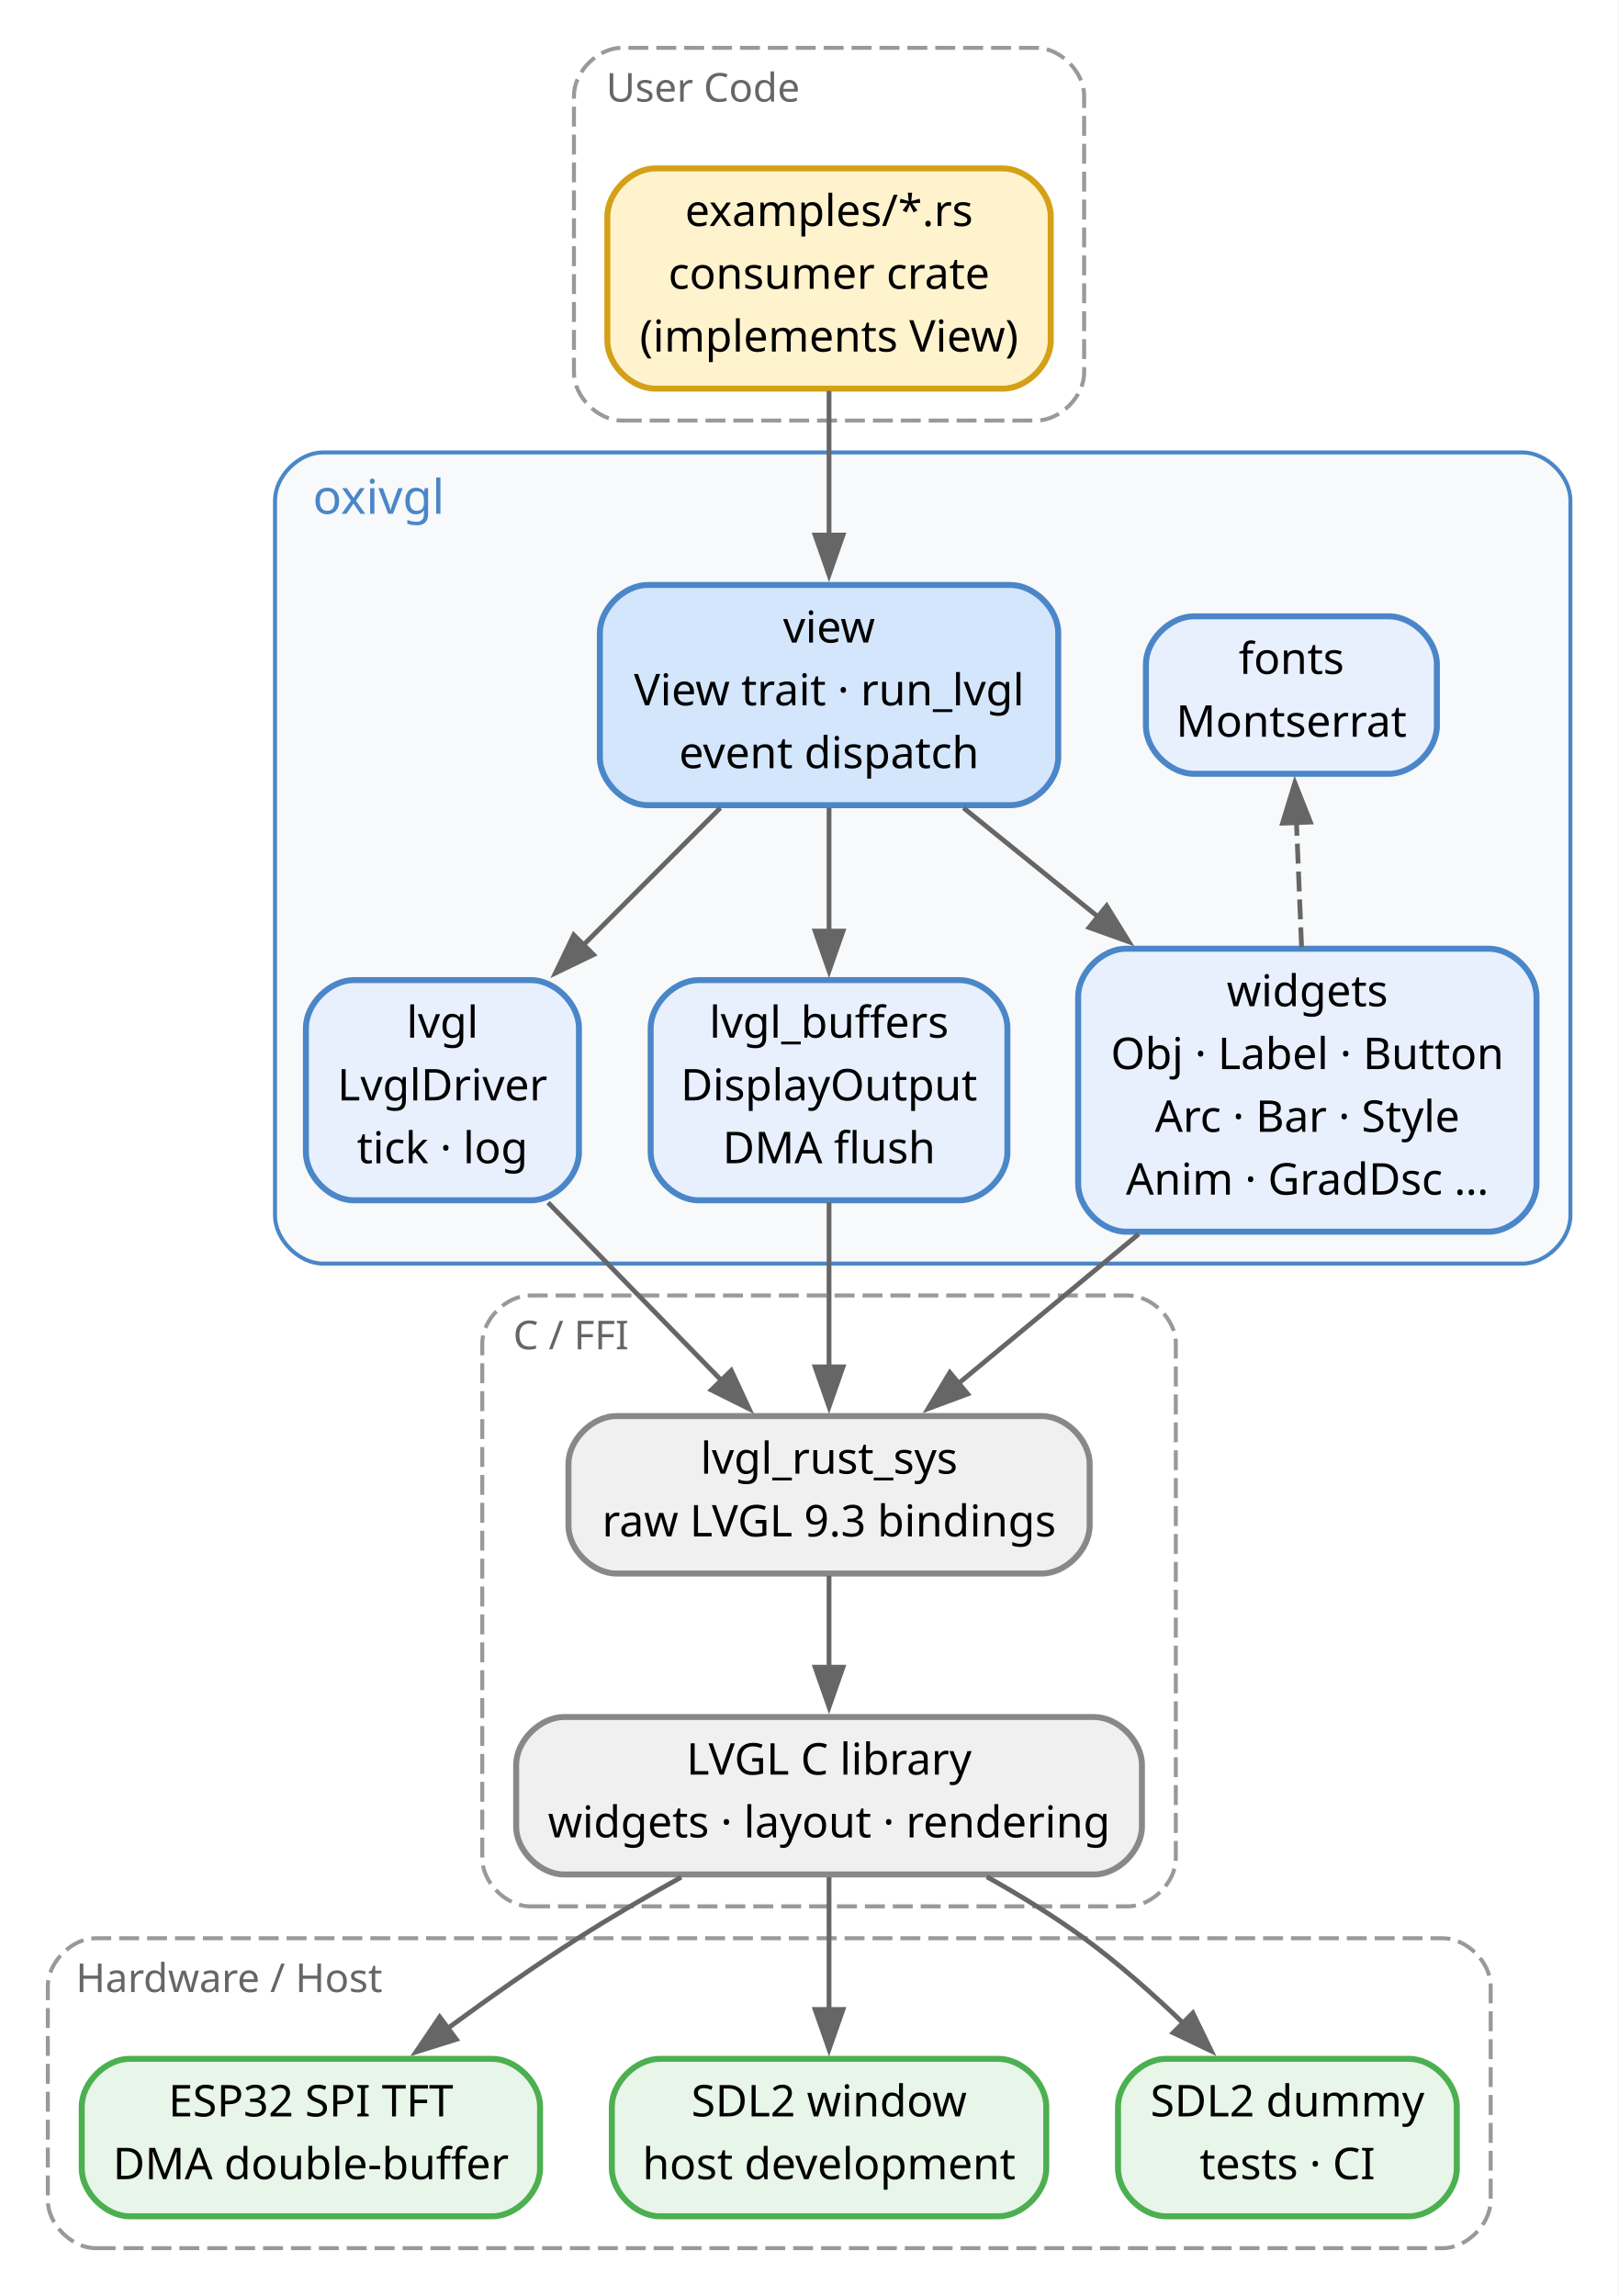
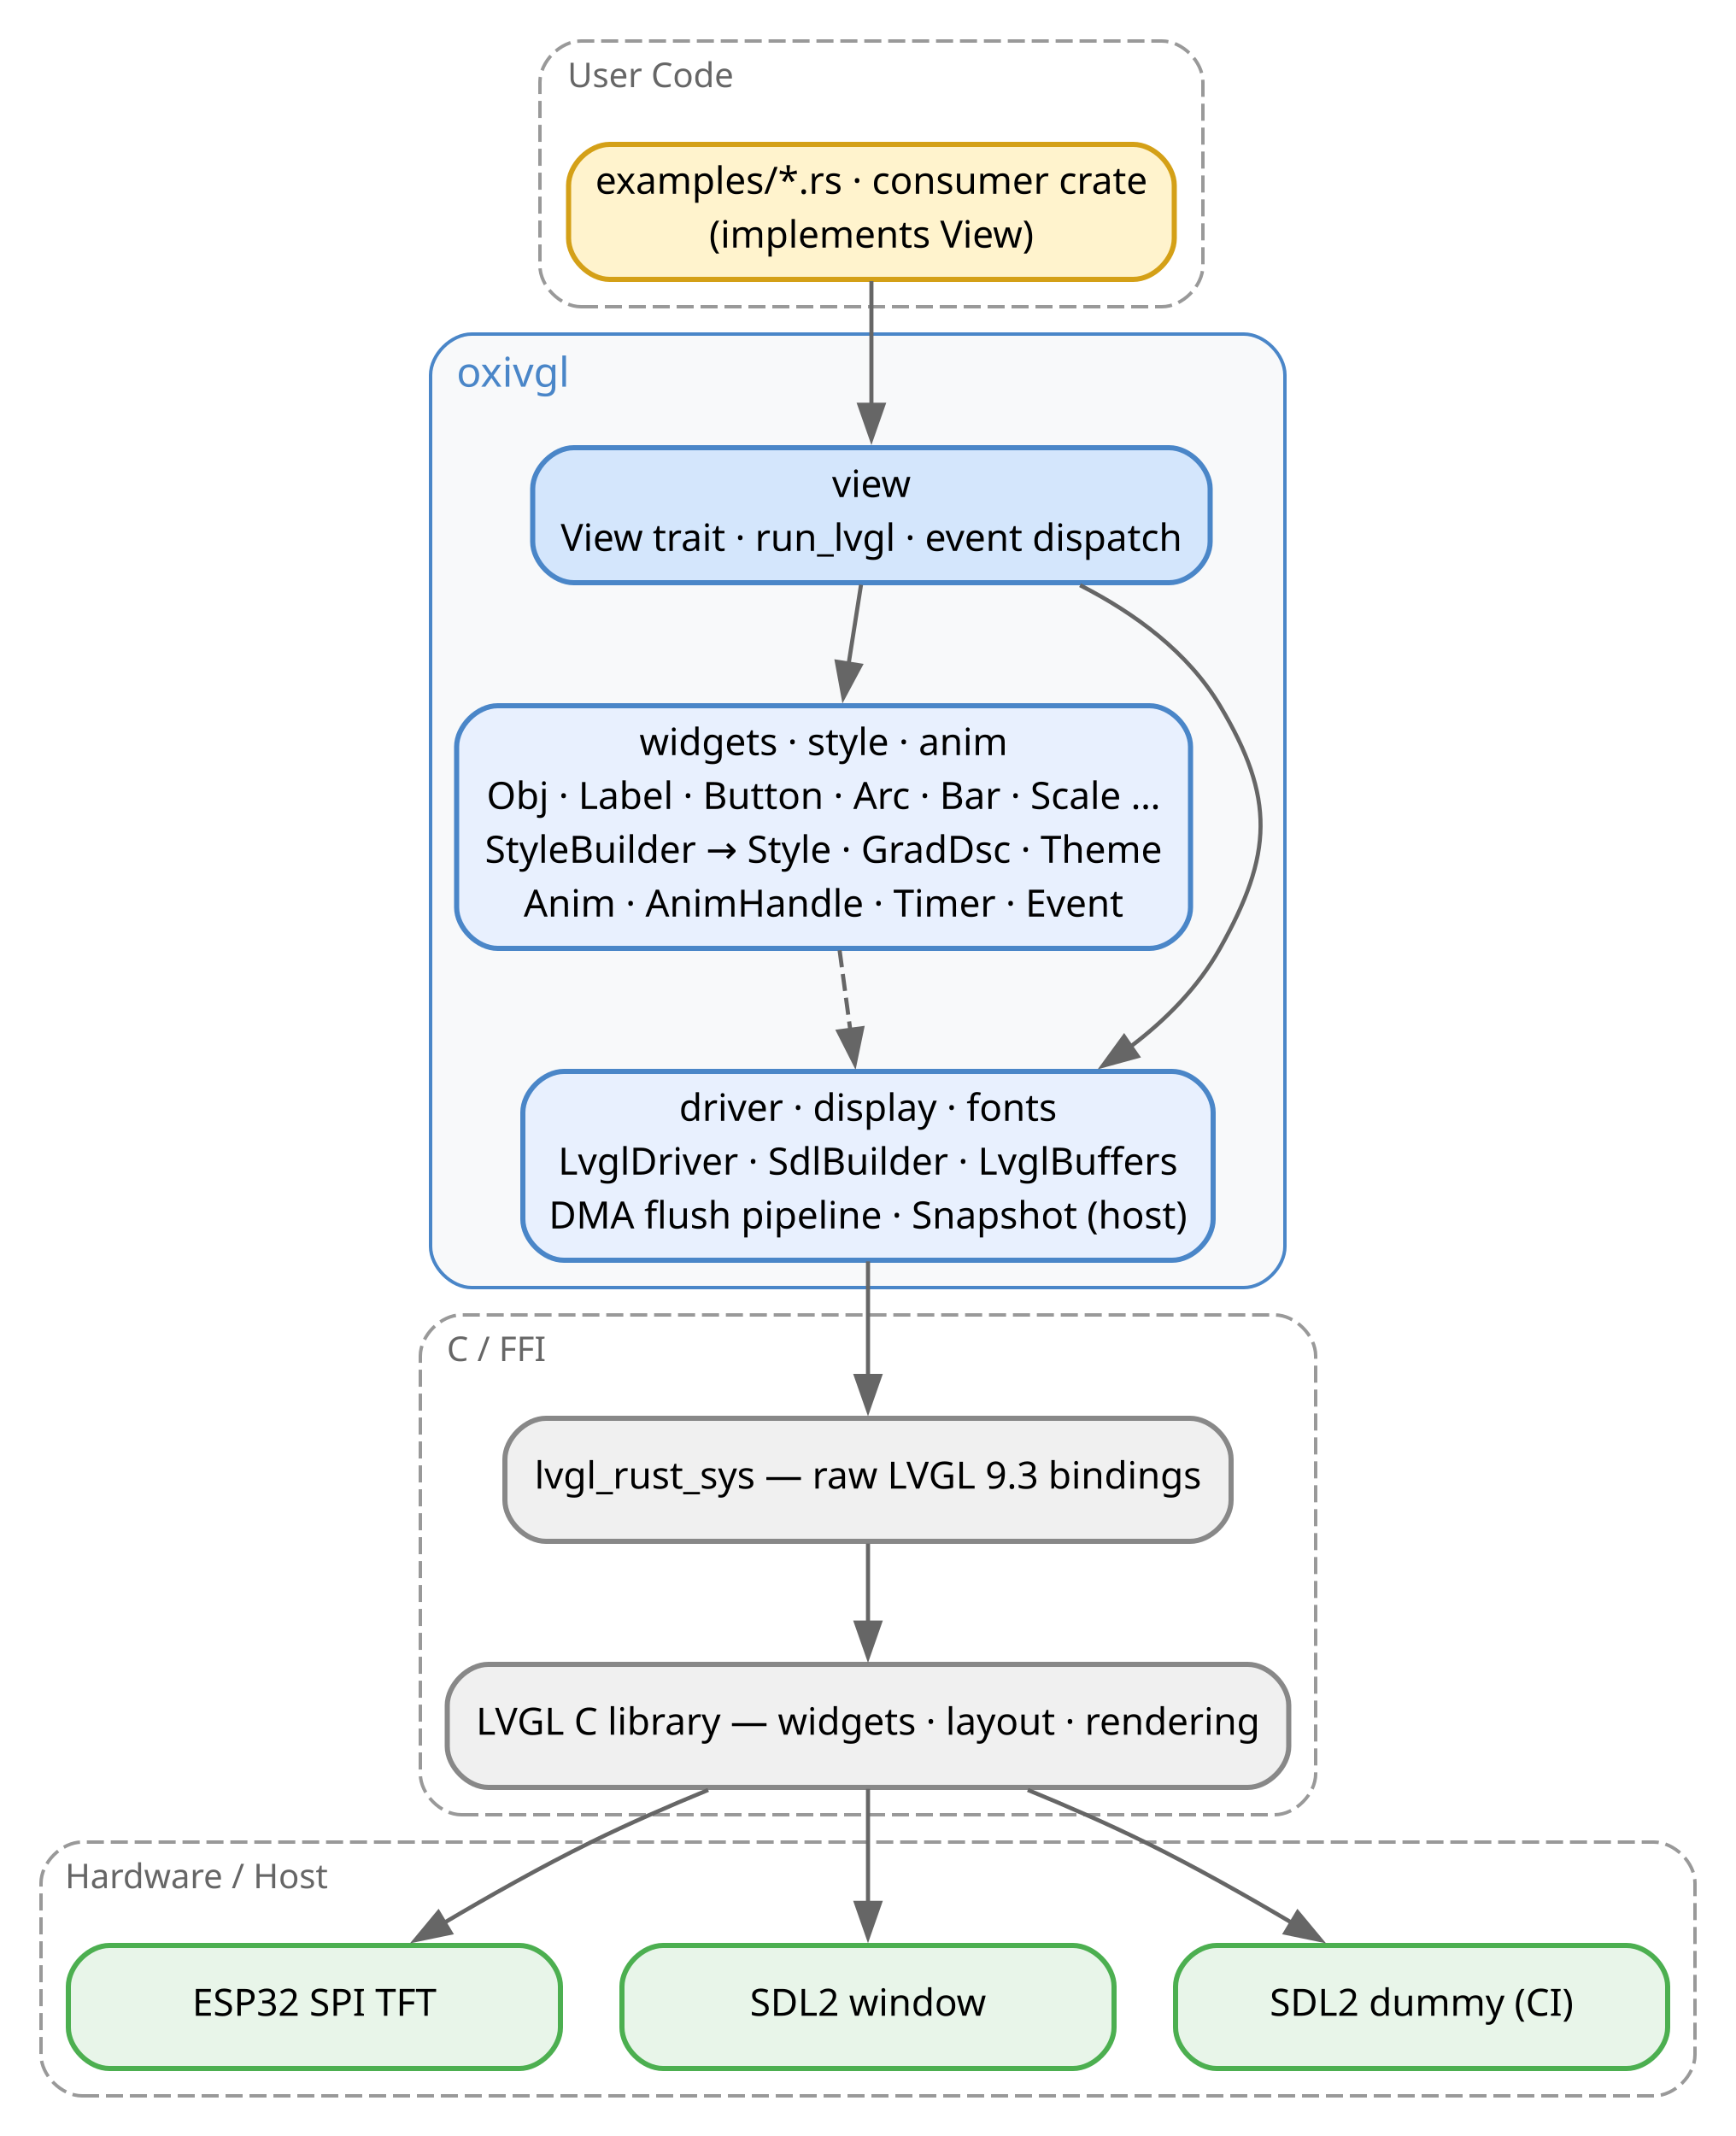
- <svg xmlns="http://www.w3.org/2000/svg" width="406pt" height="576pt" viewBox="0.00 0.00 406.00 576.00">
-   <g id="graph0" class="graph" transform="scale(1 1) rotate(0) translate(4 572)">
-     <polygon fill="white" stroke="none" points="-4,4 -4,-572 402,-572 402,4 -4,4" />
+ <svg xmlns="http://www.w3.org/2000/svg" width="508pt" height="625pt" viewBox="0.00 0.00 508.00 625.00">
+   <g id="graph0" class="graph" transform="scale(1 1) rotate(0) translate(4 621.25)">
+     <polygon fill="white" stroke="none" points="-4,4 -4,-621.25 504,-621.25 504,4 -4,4" />
    <g id="clust1" class="cluster">
-       <path fill="none" stroke="#999999" stroke-dasharray="5,2" d="M152,-466.5C152,-466.5 256,-466.5 256,-466.5 262,-466.5 268,-472.5 268,-478.5 268,-478.5 268,-548 268,-548 268,-554 262,-560 256,-560 256,-560 152,-560 152,-560 146,-560 140,-554 140,-548 140,-548 140,-478.5 140,-478.5 140,-472.5 146,-466.5 152,-466.5" />
-       <text xml:space="preserve" text-anchor="middle" x="172.38" y="-546.5" font-family="sans-serif" font-size="10.00" fill="#666666">User Code</text>
+       <path fill="none" stroke="#999999" stroke-dasharray="5,2" d="M166,-531.5C166,-531.5 336,-531.5 336,-531.5 342,-531.5 348,-537.5 348,-543.5 348,-543.5 348,-597.25 348,-597.25 348,-603.25 342,-609.25 336,-609.25 336,-609.25 166,-609.25 166,-609.25 160,-609.25 154,-603.25 154,-597.25 154,-597.25 154,-543.5 154,-543.5 154,-537.5 160,-531.5 166,-531.5" />
+       <text xml:space="preserve" text-anchor="middle" x="186.38" y="-595.75" font-family="sans-serif" font-size="10.00" fill="#666666">User Code</text>
    </g>
    <g id="clust2" class="cluster">
-       <path fill="#f8f9fa" stroke="#4a86c8" d="M77,-255C77,-255 378,-255 378,-255 384,-255 390,-261 390,-267 390,-267 390,-446.5 390,-446.5 390,-452.5 384,-458.5 378,-458.5 378,-458.5 77,-458.5 77,-458.5 71,-458.5 65,-452.5 65,-446.5 65,-446.5 65,-267 65,-267 65,-261 71,-255 77,-255" />
-       <text xml:space="preserve" text-anchor="middle" x="91" y="-443.1" font-family="sans-serif bold" font-size="12.00" fill="#4a86c8">oxivgl</text>
+       <path fill="#f8f9fa" stroke="#4a86c8" d="M134,-244.5C134,-244.5 360,-244.5 360,-244.5 366,-244.5 372,-250.5 372,-256.5 372,-256.5 372,-511.5 372,-511.5 372,-517.5 366,-523.5 360,-523.5 360,-523.5 134,-523.5 134,-523.5 128,-523.5 122,-517.5 122,-511.5 122,-511.5 122,-256.5 122,-256.5 122,-250.5 128,-244.5 134,-244.5" />
+       <text xml:space="preserve" text-anchor="middle" x="146.12" y="-508.1" font-family="sans-serif" font-size="12.00" fill="#4a86c8">oxivgl</text>
+     </g>
+     <g id="clust3" class="cluster">
+       <path fill="none" stroke="#999999" stroke-dasharray="5,2" d="M131,-90.25C131,-90.25 369,-90.25 369,-90.25 375,-90.25 381,-96.25 381,-102.25 381,-102.25 381,-224.5 381,-224.5 381,-230.5 375,-236.5 369,-236.5 369,-236.5 131,-236.5 131,-236.5 125,-236.5 119,-230.5 119,-224.5 119,-224.5 119,-102.25 119,-102.25 119,-96.25 125,-90.25 131,-90.25" />
+       <text xml:space="preserve" text-anchor="middle" x="141.25" y="-223" font-family="sans-serif" font-size="10.00" fill="#666666">C / FFI</text>
    </g>
    <g id="clust4" class="cluster">
-       <path fill="none" stroke="#999999" stroke-dasharray="5,2" d="M129,-93.75C129,-93.75 279,-93.75 279,-93.75 285,-93.75 291,-99.75 291,-105.75 291,-105.75 291,-235 291,-235 291,-241 285,-247 279,-247 279,-247 129,-247 129,-247 123,-247 117,-241 117,-235 117,-235 117,-105.75 117,-105.75 117,-99.75 123,-93.75 129,-93.75" />
-       <text xml:space="preserve" text-anchor="middle" x="139.25" y="-233.5" font-family="sans-serif" font-size="10.00" fill="#666666">C / FFI</text>
-     </g>
-     <g id="clust5" class="cluster">
-       <path fill="none" stroke="#999999" stroke-dasharray="5,2" d="M20,-8C20,-8 358,-8 358,-8 364,-8 370,-14 370,-20 370,-20 370,-73.75 370,-73.75 370,-79.75 364,-85.75 358,-85.75 358,-85.75 20,-85.75 20,-85.75 14,-85.75 8,-79.75 8,-73.75 8,-73.75 8,-20 8,-20 8,-14 14,-8 20,-8" />
-       <text xml:space="preserve" text-anchor="middle" x="53.5" y="-72.25" font-family="sans-serif" font-size="10.00" fill="#666666">Hardware / Host</text>
+       <path fill="none" stroke="#999999" stroke-dasharray="5,2" d="M20,-8C20,-8 480,-8 480,-8 486,-8 492,-14 492,-20 492,-20 492,-70.25 492,-70.25 492,-76.25 486,-82.25 480,-82.25 480,-82.25 20,-82.25 20,-82.25 14,-82.25 8,-76.25 8,-70.25 8,-70.25 8,-20 8,-20 8,-14 14,-8 20,-8" />
+       <text xml:space="preserve" text-anchor="middle" x="53.5" y="-68.75" font-family="sans-serif" font-size="10.00" fill="#666666">Hardware / Host</text>
    </g>
    <g id="node1" class="node">
-       <path fill="#fff3cd" stroke="#d4a017" stroke-width="1.5" d="M247.62,-529.75C247.62,-529.75 160.38,-529.75 160.38,-529.75 154.38,-529.75 148.38,-523.75 148.38,-517.75 148.38,-517.75 148.38,-486.5 148.38,-486.5 148.38,-480.5 154.38,-474.5 160.38,-474.5 160.38,-474.5 247.62,-474.5 247.62,-474.5 253.62,-474.5 259.62,-480.5 259.62,-486.5 259.62,-486.5 259.62,-517.75 259.62,-517.75 259.62,-523.75 253.62,-529.75 247.62,-529.75" />
-       <text xml:space="preserve" text-anchor="middle" x="204" y="-515.3" font-family="sans-serif" font-size="11.00">examples/*.rs</text>
-       <text xml:space="preserve" text-anchor="middle" x="204" y="-499.55" font-family="sans-serif" font-size="11.00">consumer crate</text>
-       <text xml:space="preserve" text-anchor="middle" x="204" y="-483.8" font-family="sans-serif" font-size="11.00">(implements View)</text>
+       <path fill="#fff3cd" stroke="#d4a017" stroke-width="1.5" d="M327.62,-579C327.62,-579 174.38,-579 174.38,-579 168.38,-579 162.38,-573 162.38,-567 162.38,-567 162.38,-551.5 162.38,-551.5 162.38,-545.5 168.38,-539.5 174.38,-539.5 174.38,-539.5 327.62,-539.5 327.62,-539.5 333.62,-539.5 339.62,-545.5 339.62,-551.5 339.62,-551.5 339.62,-567 339.62,-567 339.62,-573 333.62,-579 327.62,-579" />
+       <text xml:space="preserve" text-anchor="middle" x="251" y="-564.55" font-family="sans-serif" font-size="11.00">examples/*.rs · consumer crate</text>
+       <text xml:space="preserve" text-anchor="middle" x="251" y="-548.8" font-family="sans-serif" font-size="11.00">(implements View)</text>
    </g>
    <g id="node2" class="node">
-       <path fill="#d4e6fc" stroke="#4a86c8" stroke-width="1.5" d="M249.5,-425.25C249.5,-425.25 158.5,-425.25 158.5,-425.25 152.5,-425.25 146.5,-419.25 146.5,-413.25 146.5,-413.25 146.5,-382 146.5,-382 146.5,-376 152.5,-370 158.5,-370 158.5,-370 249.5,-370 249.5,-370 255.5,-370 261.5,-376 261.5,-382 261.5,-382 261.5,-413.25 261.5,-413.25 261.5,-419.25 255.5,-425.25 249.5,-425.25" />
-       <text xml:space="preserve" text-anchor="middle" x="204" y="-410.8" font-family="sans-serif" font-size="11.00">view</text>
-       <text xml:space="preserve" text-anchor="middle" x="204" y="-395.05" font-family="sans-serif" font-size="11.00">View trait · run_lvgl</text>
-       <text xml:space="preserve" text-anchor="middle" x="204" y="-379.3" font-family="sans-serif" font-size="11.00">event dispatch</text>
+       <path fill="#d4e6fc" stroke="#4a86c8" stroke-width="1.5" d="M338.12,-490.25C338.12,-490.25 163.88,-490.25 163.88,-490.25 157.88,-490.25 151.88,-484.25 151.88,-478.25 151.88,-478.25 151.88,-462.75 151.88,-462.75 151.88,-456.75 157.88,-450.75 163.88,-450.75 163.88,-450.75 338.12,-450.75 338.12,-450.75 344.12,-450.75 350.12,-456.75 350.12,-462.75 350.12,-462.75 350.12,-478.25 350.12,-478.25 350.12,-484.25 344.12,-490.25 338.12,-490.25" />
+       <text xml:space="preserve" text-anchor="middle" x="251" y="-475.8" font-family="sans-serif" font-size="11.00">view</text>
+       <text xml:space="preserve" text-anchor="middle" x="251" y="-460.05" font-family="sans-serif" font-size="11.00">View trait · run_lvgl · event dispatch</text>
    </g>
    <g id="edge1" class="edge">
-       <path fill="none" stroke="#666666" stroke-width="1.2" d="M204,-473.93C204,-462.81 204,-449.73 204,-437.63" />
-       <polygon fill="#666666" stroke="#666666" stroke-width="1.2" points="207.5,-437.77 204,-427.77 200.5,-437.77 207.5,-437.77" />
+       <path fill="none" stroke="#666666" stroke-width="1.2" d="M251,-539C251,-528.29 251,-514.71 251,-502.54" />
+       <polygon fill="#666666" stroke="#666666" stroke-width="1.2" points="254.5,-502.82 251,-492.82 247.5,-502.82 254.5,-502.82" />
    </g>
    <g id="node3" class="node">
-       <path fill="#e8f0fe" stroke="#4a86c8" stroke-width="1.5" d="M129.25,-326.12C129.25,-326.12 84.75,-326.12 84.75,-326.12 78.75,-326.12 72.75,-320.12 72.75,-314.12 72.75,-314.12 72.75,-282.88 72.75,-282.88 72.75,-276.88 78.75,-270.88 84.75,-270.88 84.75,-270.88 129.25,-270.88 129.25,-270.88 135.25,-270.88 141.25,-276.88 141.25,-282.88 141.25,-282.88 141.25,-314.12 141.25,-314.12 141.25,-320.12 135.25,-326.12 129.25,-326.12" />
-       <text xml:space="preserve" text-anchor="middle" x="107" y="-311.68" font-family="sans-serif" font-size="11.00">lvgl</text>
-       <text xml:space="preserve" text-anchor="middle" x="107" y="-295.93" font-family="sans-serif" font-size="11.00">LvglDriver</text>
-       <text xml:space="preserve" text-anchor="middle" x="107" y="-280.18" font-family="sans-serif" font-size="11.00">tick · log</text>
+       <path fill="#e8f0fe" stroke="#4a86c8" stroke-width="1.5" d="M332.38,-414.75C332.38,-414.75 141.62,-414.75 141.62,-414.75 135.62,-414.75 129.62,-408.75 129.62,-402.75 129.62,-402.75 129.62,-355.75 129.62,-355.75 129.62,-349.75 135.62,-343.75 141.62,-343.75 141.62,-343.75 332.38,-343.75 332.38,-343.75 338.38,-343.75 344.38,-349.75 344.38,-355.75 344.38,-355.75 344.38,-402.75 344.38,-402.75 344.38,-408.75 338.38,-414.75 332.38,-414.75" />
+       <text xml:space="preserve" text-anchor="middle" x="237" y="-400.3" font-family="sans-serif" font-size="11.00">widgets · style · anim</text>
+       <text xml:space="preserve" text-anchor="middle" x="237" y="-384.55" font-family="sans-serif" font-size="11.00">Obj · Label · Button · Arc · Bar · Scale …</text>
+       <text xml:space="preserve" text-anchor="middle" x="237" y="-368.8" font-family="sans-serif" font-size="11.00">StyleBuilder → Style · GradDsc · Theme</text>
+       <text xml:space="preserve" text-anchor="middle" x="237" y="-353.05" font-family="sans-serif" font-size="11.00">Anim · AnimHandle · Timer · Event</text>
    </g>
    <g id="edge2" class="edge">
-       <path fill="none" stroke="#666666" stroke-width="1.2" d="M176.72,-369.31C165.99,-358.57 153.53,-346.09 142.14,-334.69" />
-       <polygon fill="#666666" stroke="#666666" stroke-width="1.2" points="144.9,-332.5 135.36,-327.89 139.95,-337.44 144.9,-332.5" />
+       <path fill="none" stroke="#666666" stroke-width="1.2" d="M247.96,-450.13C246.88,-443.23 245.61,-435.13 244.32,-426.94" />
+       <polygon fill="#666666" stroke="#666666" stroke-width="1.2" points="247.8,-426.54 242.8,-417.2 240.89,-427.63 247.8,-426.54" />
    </g>
    <g id="node4" class="node">
-       <path fill="#e8f0fe" stroke="#4a86c8" stroke-width="1.5" d="M236.75,-326.12C236.75,-326.12 171.25,-326.12 171.25,-326.12 165.25,-326.12 159.25,-320.12 159.25,-314.12 159.25,-314.12 159.25,-282.88 159.25,-282.88 159.25,-276.88 165.25,-270.88 171.25,-270.88 171.25,-270.88 236.75,-270.88 236.75,-270.88 242.75,-270.88 248.75,-276.88 248.75,-282.88 248.75,-282.88 248.75,-314.12 248.75,-314.12 248.75,-320.12 242.75,-326.12 236.75,-326.12" />
-       <text xml:space="preserve" text-anchor="middle" x="204" y="-311.68" font-family="sans-serif" font-size="11.00">lvgl_buffers</text>
-       <text xml:space="preserve" text-anchor="middle" x="204" y="-295.93" font-family="sans-serif" font-size="11.00">DisplayOutput</text>
-       <text xml:space="preserve" text-anchor="middle" x="204" y="-280.18" font-family="sans-serif" font-size="11.00">DMA flush</text>
+       <path fill="#e8f0fe" stroke="#4a86c8" stroke-width="1.5" d="M339,-307.75C339,-307.75 161,-307.75 161,-307.75 155,-307.75 149,-301.75 149,-295.75 149,-295.75 149,-264.5 149,-264.5 149,-258.5 155,-252.5 161,-252.5 161,-252.5 339,-252.5 339,-252.5 345,-252.5 351,-258.5 351,-264.5 351,-264.5 351,-295.75 351,-295.75 351,-301.75 345,-307.75 339,-307.75" />
+       <text xml:space="preserve" text-anchor="middle" x="250" y="-293.3" font-family="sans-serif" font-size="11.00">driver · display · fonts</text>
+       <text xml:space="preserve" text-anchor="middle" x="250" y="-277.55" font-family="sans-serif" font-size="11.00">LvglDriver · SdlBuilder · LvglBuffers</text>
+       <text xml:space="preserve" text-anchor="middle" x="250" y="-261.8" font-family="sans-serif" font-size="11.00">DMA flush pipeline · Snapshot (host)</text>
    </g>
    <g id="edge3" class="edge">
-       <path fill="none" stroke="#666666" stroke-width="1.2" d="M204,-369.31C204,-359.71 204,-348.74 204,-338.37" />
-       <polygon fill="#666666" stroke="#666666" stroke-width="1.2" points="207.5,-338.42 204,-328.42 200.5,-338.42 207.5,-338.42" />
+       <path fill="none" stroke="#666666" stroke-width="1.2" d="M312.06,-450.01C328.18,-441.77 343.66,-430.36 353,-414.75 369.2,-387.67 368.47,-371.26 353,-343.75 346.61,-332.39 337.24,-322.86 326.71,-314.92" />
+       <polygon fill="#666666" stroke="#666666" stroke-width="1.2" points="328.92,-312.2 318.7,-309.4 324.94,-317.96 328.92,-312.2" />
+     </g>
+     <g id="edge4" class="edge">
+       <path fill="none" stroke="#666666" stroke-width="1.2" stroke-dasharray="5,2" d="M241.69,-343.19C242.71,-335.63 243.78,-327.59 244.81,-319.9" />
+       <polygon fill="#666666" stroke="#666666" stroke-width="1.2" points="248.28,-320.39 246.13,-310.01 241.34,-319.46 248.28,-320.39" />
    </g>
    <g id="node5" class="node">
-       <path fill="#e8f0fe" stroke="#4a86c8" stroke-width="1.5" d="M369.5,-334C369.5,-334 278.5,-334 278.5,-334 272.5,-334 266.5,-328 266.5,-322 266.5,-322 266.5,-275 266.5,-275 266.5,-269 272.5,-263 278.5,-263 278.5,-263 369.5,-263 369.5,-263 375.5,-263 381.5,-269 381.5,-275 381.5,-275 381.5,-322 381.5,-322 381.5,-328 375.5,-334 369.5,-334" />
-       <text xml:space="preserve" text-anchor="middle" x="324" y="-319.55" font-family="sans-serif" font-size="11.00">widgets</text>
-       <text xml:space="preserve" text-anchor="middle" x="324" y="-303.8" font-family="sans-serif" font-size="11.00">Obj · Label · Button</text>
-       <text xml:space="preserve" text-anchor="middle" x="324" y="-288.05" font-family="sans-serif" font-size="11.00">Arc · Bar · Style</text>
-       <text xml:space="preserve" text-anchor="middle" x="324" y="-272.3" font-family="sans-serif" font-size="11.00">Anim · GradDsc …</text>
+       <path fill="#f0f0f0" stroke="#888888" stroke-width="1.5" d="M344.25,-206.25C344.25,-206.25 155.75,-206.25 155.75,-206.25 149.75,-206.25 143.75,-200.25 143.75,-194.25 143.75,-194.25 143.75,-182.25 143.75,-182.25 143.75,-176.25 149.75,-170.25 155.75,-170.25 155.75,-170.25 344.25,-170.25 344.25,-170.25 350.25,-170.25 356.25,-176.25 356.25,-182.25 356.25,-182.25 356.25,-194.25 356.25,-194.25 356.25,-200.25 350.25,-206.25 344.25,-206.25" />
+       <text xml:space="preserve" text-anchor="middle" x="250" y="-185.68" font-family="sans-serif" font-size="11.00">lvgl_rust_sys — raw LVGL 9.3 bindings</text>
    </g>
-     <g id="edge4" class="edge">
-       <path fill="none" stroke="#666666" stroke-width="1.2" d="M237.75,-369.31C248.25,-360.81 260.09,-351.23 271.55,-341.95" />
-       <polygon fill="#666666" stroke="#666666" stroke-width="1.2" points="273.65,-344.75 279.22,-335.74 269.25,-339.31 273.65,-344.75" />
+     <g id="edge5" class="edge">
+       <path fill="none" stroke="#666666" stroke-width="1.2" d="M250,-252.16C250,-241.49 250,-229.2 250,-218.33" />
+       <polygon fill="#666666" stroke="#666666" stroke-width="1.2" points="253.5,-218.65 250,-208.65 246.5,-218.65 253.5,-218.65" />
+     </g>
+     <g id="node6" class="node">
+       <path fill="#f0f0f0" stroke="#888888" stroke-width="1.5" d="M361.12,-134.25C361.12,-134.25 138.88,-134.25 138.88,-134.25 132.88,-134.25 126.88,-128.25 126.88,-122.25 126.88,-122.25 126.88,-110.25 126.88,-110.25 126.88,-104.25 132.88,-98.25 138.88,-98.25 138.88,-98.25 361.12,-98.25 361.12,-98.25 367.12,-98.25 373.12,-104.25 373.12,-110.25 373.12,-110.25 373.12,-122.25 373.12,-122.25 373.12,-128.25 367.12,-134.25 361.12,-134.25" />
+       <text xml:space="preserve" text-anchor="middle" x="250" y="-113.67" font-family="sans-serif" font-size="11.00">LVGL C library — widgets · layout · rendering</text>
+     </g>
+     <g id="edge6" class="edge">
+       <path fill="none" stroke="#666666" stroke-width="1.2" d="M250,-169.59C250,-162.57 250,-154.31 250,-146.45" />
+       <polygon fill="#666666" stroke="#666666" stroke-width="1.2" points="253.5,-146.48 250,-136.48 246.5,-146.48 253.5,-146.48" />
    </g>
    <g id="node7" class="node">
-       <path fill="#f0f0f0" stroke="#888888" stroke-width="1.5" d="M257.38,-216.75C257.38,-216.75 150.62,-216.75 150.62,-216.75 144.62,-216.75 138.62,-210.75 138.62,-204.75 138.62,-204.75 138.62,-189.25 138.62,-189.25 138.62,-183.25 144.62,-177.25 150.62,-177.25 150.62,-177.25 257.38,-177.25 257.38,-177.25 263.38,-177.25 269.38,-183.25 269.38,-189.25 269.38,-189.25 269.38,-204.75 269.38,-204.75 269.38,-210.75 263.38,-216.75 257.38,-216.75" />
-       <text xml:space="preserve" text-anchor="middle" x="204" y="-202.3" font-family="sans-serif" font-size="11.00">lvgl_rust_sys</text>
-       <text xml:space="preserve" text-anchor="middle" x="204" y="-186.55" font-family="sans-serif" font-size="11.00">raw LVGL 9.3 bindings</text>
-     </g>
-     <g id="edge6" class="edge">
-       <path fill="none" stroke="#666666" stroke-width="1.2" d="M133.51,-270.31C147.07,-256.4 163.55,-239.5 177.16,-225.53" />
-       <polygon fill="#666666" stroke="#666666" stroke-width="1.2" points="179.47,-228.18 183.94,-218.57 174.46,-223.29 179.47,-228.18" />
+       <path fill="#e8f5e9" stroke="#4caf50" stroke-width="1.5" d="M148,-52C148,-52 28,-52 28,-52 22,-52 16,-46 16,-40 16,-40 16,-28 16,-28 16,-22 22,-16 28,-16 28,-16 148,-16 148,-16 154,-16 160,-22 160,-28 160,-28 160,-40 160,-40 160,-46 154,-52 148,-52" />
+       <text xml:space="preserve" text-anchor="middle" x="88" y="-31.43" font-family="sans-serif" font-size="11.00">ESP32 SPI TFT</text>
    </g>
    <g id="edge7" class="edge">
-       <path fill="none" stroke="#666666" stroke-width="1.2" d="M204,-270.31C204,-257.45 204,-242.03 204,-228.74" />
-       <polygon fill="#666666" stroke="#666666" stroke-width="1.2" points="207.5,-229.09 204,-219.09 200.5,-229.09 207.5,-229.09" />
+       <path fill="none" stroke="#666666" stroke-width="1.2" d="M203.24,-97.51C191.9,-92.85 179.9,-87.62 169,-82.25 154.57,-75.14 139.21,-66.48 125.79,-58.53" />
+       <polygon fill="#666666" stroke="#666666" stroke-width="1.2" points="127.88,-55.7 117.51,-53.56 124.28,-61.71 127.88,-55.7" />
    </g>
-     <g id="node6" class="node">
-       <path fill="#e8f0fe" stroke="#4a86c8" stroke-width="1.5" d="M344.5,-417.38C344.5,-417.38 295.5,-417.38 295.5,-417.38 289.5,-417.38 283.5,-411.38 283.5,-405.38 283.5,-405.38 283.5,-389.88 283.5,-389.88 283.5,-383.88 289.5,-377.88 295.5,-377.88 295.5,-377.88 344.5,-377.88 344.5,-377.88 350.5,-377.88 356.5,-383.88 356.5,-389.88 356.5,-389.88 356.5,-405.38 356.5,-405.38 356.5,-411.38 350.5,-417.38 344.5,-417.38" />
-       <text xml:space="preserve" text-anchor="middle" x="320" y="-402.93" font-family="sans-serif" font-size="11.00">fonts</text>
-       <text xml:space="preserve" text-anchor="middle" x="320" y="-387.18" font-family="sans-serif" font-size="11.00">Montserrat</text>
-     </g>
-     <g id="edge5" class="edge">
-       <path fill="none" stroke="#666666" stroke-width="1.2" stroke-dasharray="5,2" d="M322.56,-334.37C322.14,-344.69 321.68,-355.9 321.26,-365.93" />
-       <polygon fill="#666666" stroke="#666666" stroke-width="1.2" points="317.78,-365.49 320.87,-375.62 324.77,-365.77 317.78,-365.49" />
+     <g id="node8" class="node">
+       <path fill="#e8f5e9" stroke="#4caf50" stroke-width="1.5" d="M310,-52C310,-52 190,-52 190,-52 184,-52 178,-46 178,-40 178,-40 178,-28 178,-28 178,-22 184,-16 190,-16 190,-16 310,-16 310,-16 316,-16 322,-22 322,-28 322,-28 322,-40 322,-40 322,-46 316,-52 310,-52" />
+       <text xml:space="preserve" text-anchor="middle" x="250" y="-31.43" font-family="sans-serif" font-size="11.00">SDL2 window</text>
    </g>
    <g id="edge8" class="edge">
-       <path fill="none" stroke="#666666" stroke-width="1.2" d="M281.69,-262.42C266.75,-250.03 250.19,-236.3 236.22,-224.72" />
-       <polygon fill="#666666" stroke="#666666" stroke-width="1.2" points="238.78,-222.29 228.85,-218.61 234.31,-227.68 238.78,-222.29" />
+       <path fill="none" stroke="#666666" stroke-width="1.2" d="M250,-97.84C250,-88.02 250,-75.5 250,-64.22" />
+       <polygon fill="#666666" stroke="#666666" stroke-width="1.2" points="253.5,-64.47 250,-54.47 246.5,-64.47 253.5,-64.47" />
    </g>
-     <g id="node8" class="node">
-       <path fill="#f0f0f0" stroke="#888888" stroke-width="1.5" d="M270.5,-141.25C270.5,-141.25 137.5,-141.25 137.5,-141.25 131.5,-141.25 125.5,-135.25 125.5,-129.25 125.5,-129.25 125.5,-113.75 125.5,-113.75 125.5,-107.75 131.5,-101.75 137.5,-101.75 137.5,-101.75 270.5,-101.75 270.5,-101.75 276.5,-101.75 282.5,-107.75 282.5,-113.75 282.5,-113.75 282.5,-129.25 282.5,-129.25 282.5,-135.25 276.5,-141.25 270.5,-141.25" />
-       <text xml:space="preserve" text-anchor="middle" x="204" y="-126.8" font-family="sans-serif" font-size="11.00">LVGL C library</text>
-       <text xml:space="preserve" text-anchor="middle" x="204" y="-111.05" font-family="sans-serif" font-size="11.00">widgets · layout · rendering</text>
+     <g id="node9" class="node">
+       <path fill="#e8f5e9" stroke="#4caf50" stroke-width="1.5" d="M472,-52C472,-52 352,-52 352,-52 346,-52 340,-46 340,-40 340,-40 340,-28 340,-28 340,-22 346,-16 352,-16 352,-16 472,-16 472,-16 478,-16 484,-22 484,-28 484,-28 484,-40 484,-40 484,-46 478,-52 472,-52" />
+       <text xml:space="preserve" text-anchor="middle" x="412" y="-31.43" font-family="sans-serif" font-size="11.00">SDL2 dummy (CI)</text>
    </g>
    <g id="edge9" class="edge">
-       <path fill="none" stroke="#666666" stroke-width="1.2" d="M204,-176.69C204,-169.65 204,-161.51 204,-153.71" />
-       <polygon fill="#666666" stroke="#666666" stroke-width="1.2" points="207.5,-153.75 204,-143.75 200.5,-153.75 207.5,-153.75" />
-     </g>
-     <g id="node9" class="node">
-       <path fill="#e8f5e9" stroke="#4caf50" stroke-width="1.5" d="M119.5,-55.5C119.5,-55.5 28.5,-55.5 28.5,-55.5 22.5,-55.5 16.5,-49.5 16.5,-43.5 16.5,-43.5 16.5,-28 16.5,-28 16.5,-22 22.5,-16 28.5,-16 28.5,-16 119.5,-16 119.5,-16 125.5,-16 131.5,-22 131.5,-28 131.5,-28 131.5,-43.5 131.5,-43.5 131.5,-49.5 125.5,-55.5 119.5,-55.5" />
-       <text xml:space="preserve" text-anchor="middle" x="74" y="-41.05" font-family="sans-serif" font-size="11.00">ESP32 SPI TFT</text>
-       <text xml:space="preserve" text-anchor="middle" x="74" y="-25.3" font-family="sans-serif" font-size="11.00">DMA double-buffer</text>
-     </g>
-     <g id="edge10" class="edge">
-       <path fill="none" stroke="#666666" stroke-width="1.2" d="M166.9,-101.06C158.27,-96.26 149.21,-90.99 141,-85.75 130.14,-78.82 118.69,-70.75 108.39,-63.19" />
-       <polygon fill="#666666" stroke="#666666" stroke-width="1.2" points="110.49,-60.39 100.38,-57.23 106.31,-66.01 110.49,-60.39" />
-     </g>
-     <g id="node10" class="node">
-       <path fill="#e8f5e9" stroke="#4caf50" stroke-width="1.5" d="M246.5,-55.5C246.5,-55.5 161.5,-55.5 161.5,-55.5 155.5,-55.5 149.5,-49.5 149.5,-43.5 149.5,-43.5 149.5,-28 149.5,-28 149.5,-22 155.5,-16 161.5,-16 161.5,-16 246.5,-16 246.5,-16 252.5,-16 258.5,-22 258.5,-28 258.5,-28 258.5,-43.5 258.5,-43.5 258.5,-49.5 252.5,-55.5 246.5,-55.5" />
-       <text xml:space="preserve" text-anchor="middle" x="204" y="-41.05" font-family="sans-serif" font-size="11.00">SDL2 window</text>
-       <text xml:space="preserve" text-anchor="middle" x="204" y="-25.3" font-family="sans-serif" font-size="11.00">host development</text>
-     </g>
-     <g id="edge11" class="edge">
-       <path fill="none" stroke="#666666" stroke-width="1.2" d="M204,-101.08C204,-91.14 204,-78.81 204,-67.61" />
-       <polygon fill="#666666" stroke="#666666" stroke-width="1.2" points="207.5,-67.89 204,-57.89 200.5,-67.89 207.5,-67.89" />
-     </g>
-     <g id="node11" class="node">
-       <path fill="#e8f5e9" stroke="#4caf50" stroke-width="1.5" d="M349.5,-55.5C349.5,-55.5 288.5,-55.5 288.5,-55.5 282.5,-55.5 276.5,-49.5 276.5,-43.5 276.5,-43.5 276.5,-28 276.5,-28 276.5,-22 282.5,-16 288.5,-16 288.5,-16 349.5,-16 349.5,-16 355.5,-16 361.5,-22 361.5,-28 361.5,-28 361.5,-43.5 361.5,-43.5 361.5,-49.5 355.5,-55.5 349.5,-55.5" />
-       <text xml:space="preserve" text-anchor="middle" x="319" y="-41.05" font-family="sans-serif" font-size="11.00">SDL2 dummy</text>
-       <text xml:space="preserve" text-anchor="middle" x="319" y="-25.3" font-family="sans-serif" font-size="11.00">tests · CI</text>
-     </g>
-     <g id="edge12" class="edge">
-       <path fill="none" stroke="#666666" stroke-width="1.2" d="M243.6,-101.16C251.91,-96.51 260.45,-91.27 268,-85.75 276.73,-79.36 285.5,-71.57 293.24,-64.09" />
-       <polygon fill="#666666" stroke="#666666" stroke-width="1.2" points="295.28,-67 299.9,-57.46 290.34,-62.04 295.28,-67" />
+       <path fill="none" stroke="#666666" stroke-width="1.2" d="M296.76,-97.51C308.1,-92.85 320.1,-87.62 331,-82.25 345.43,-75.14 360.79,-66.48 374.21,-58.53" />
+       <polygon fill="#666666" stroke="#666666" stroke-width="1.2" points="375.72,-61.71 382.49,-53.56 372.12,-55.7 375.72,-61.71" />
    </g>
  </g>
</svg>
